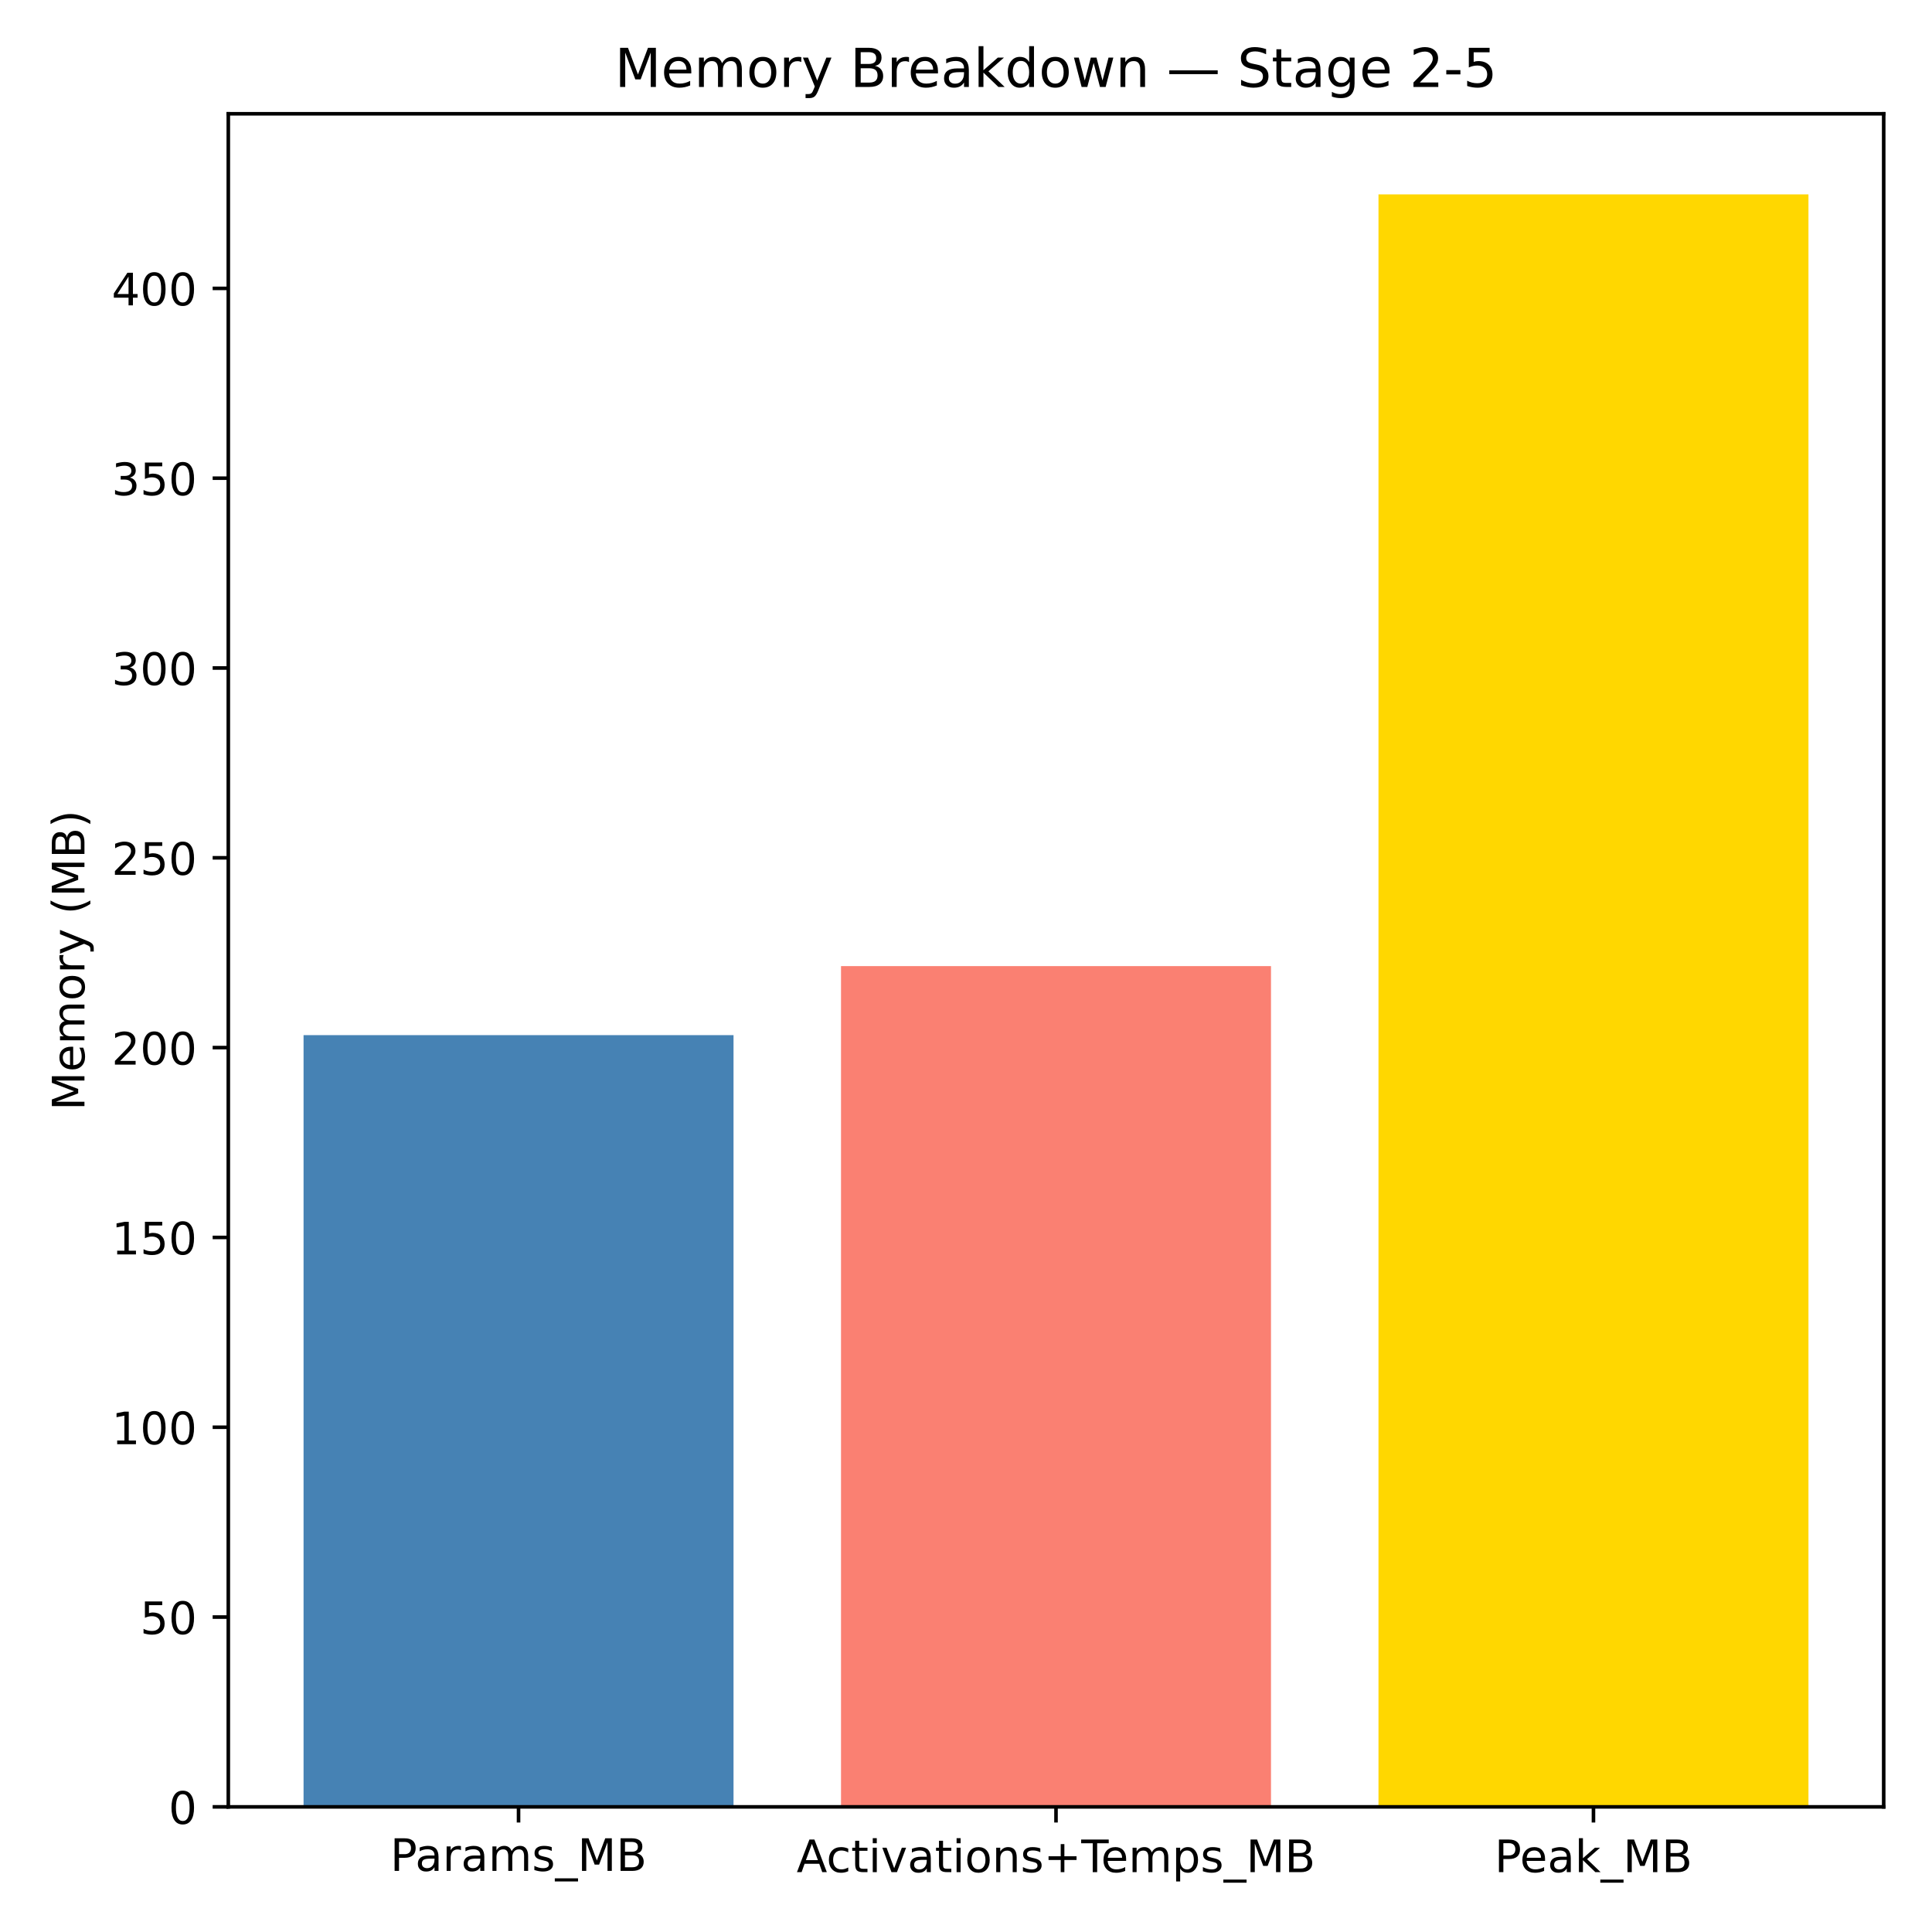
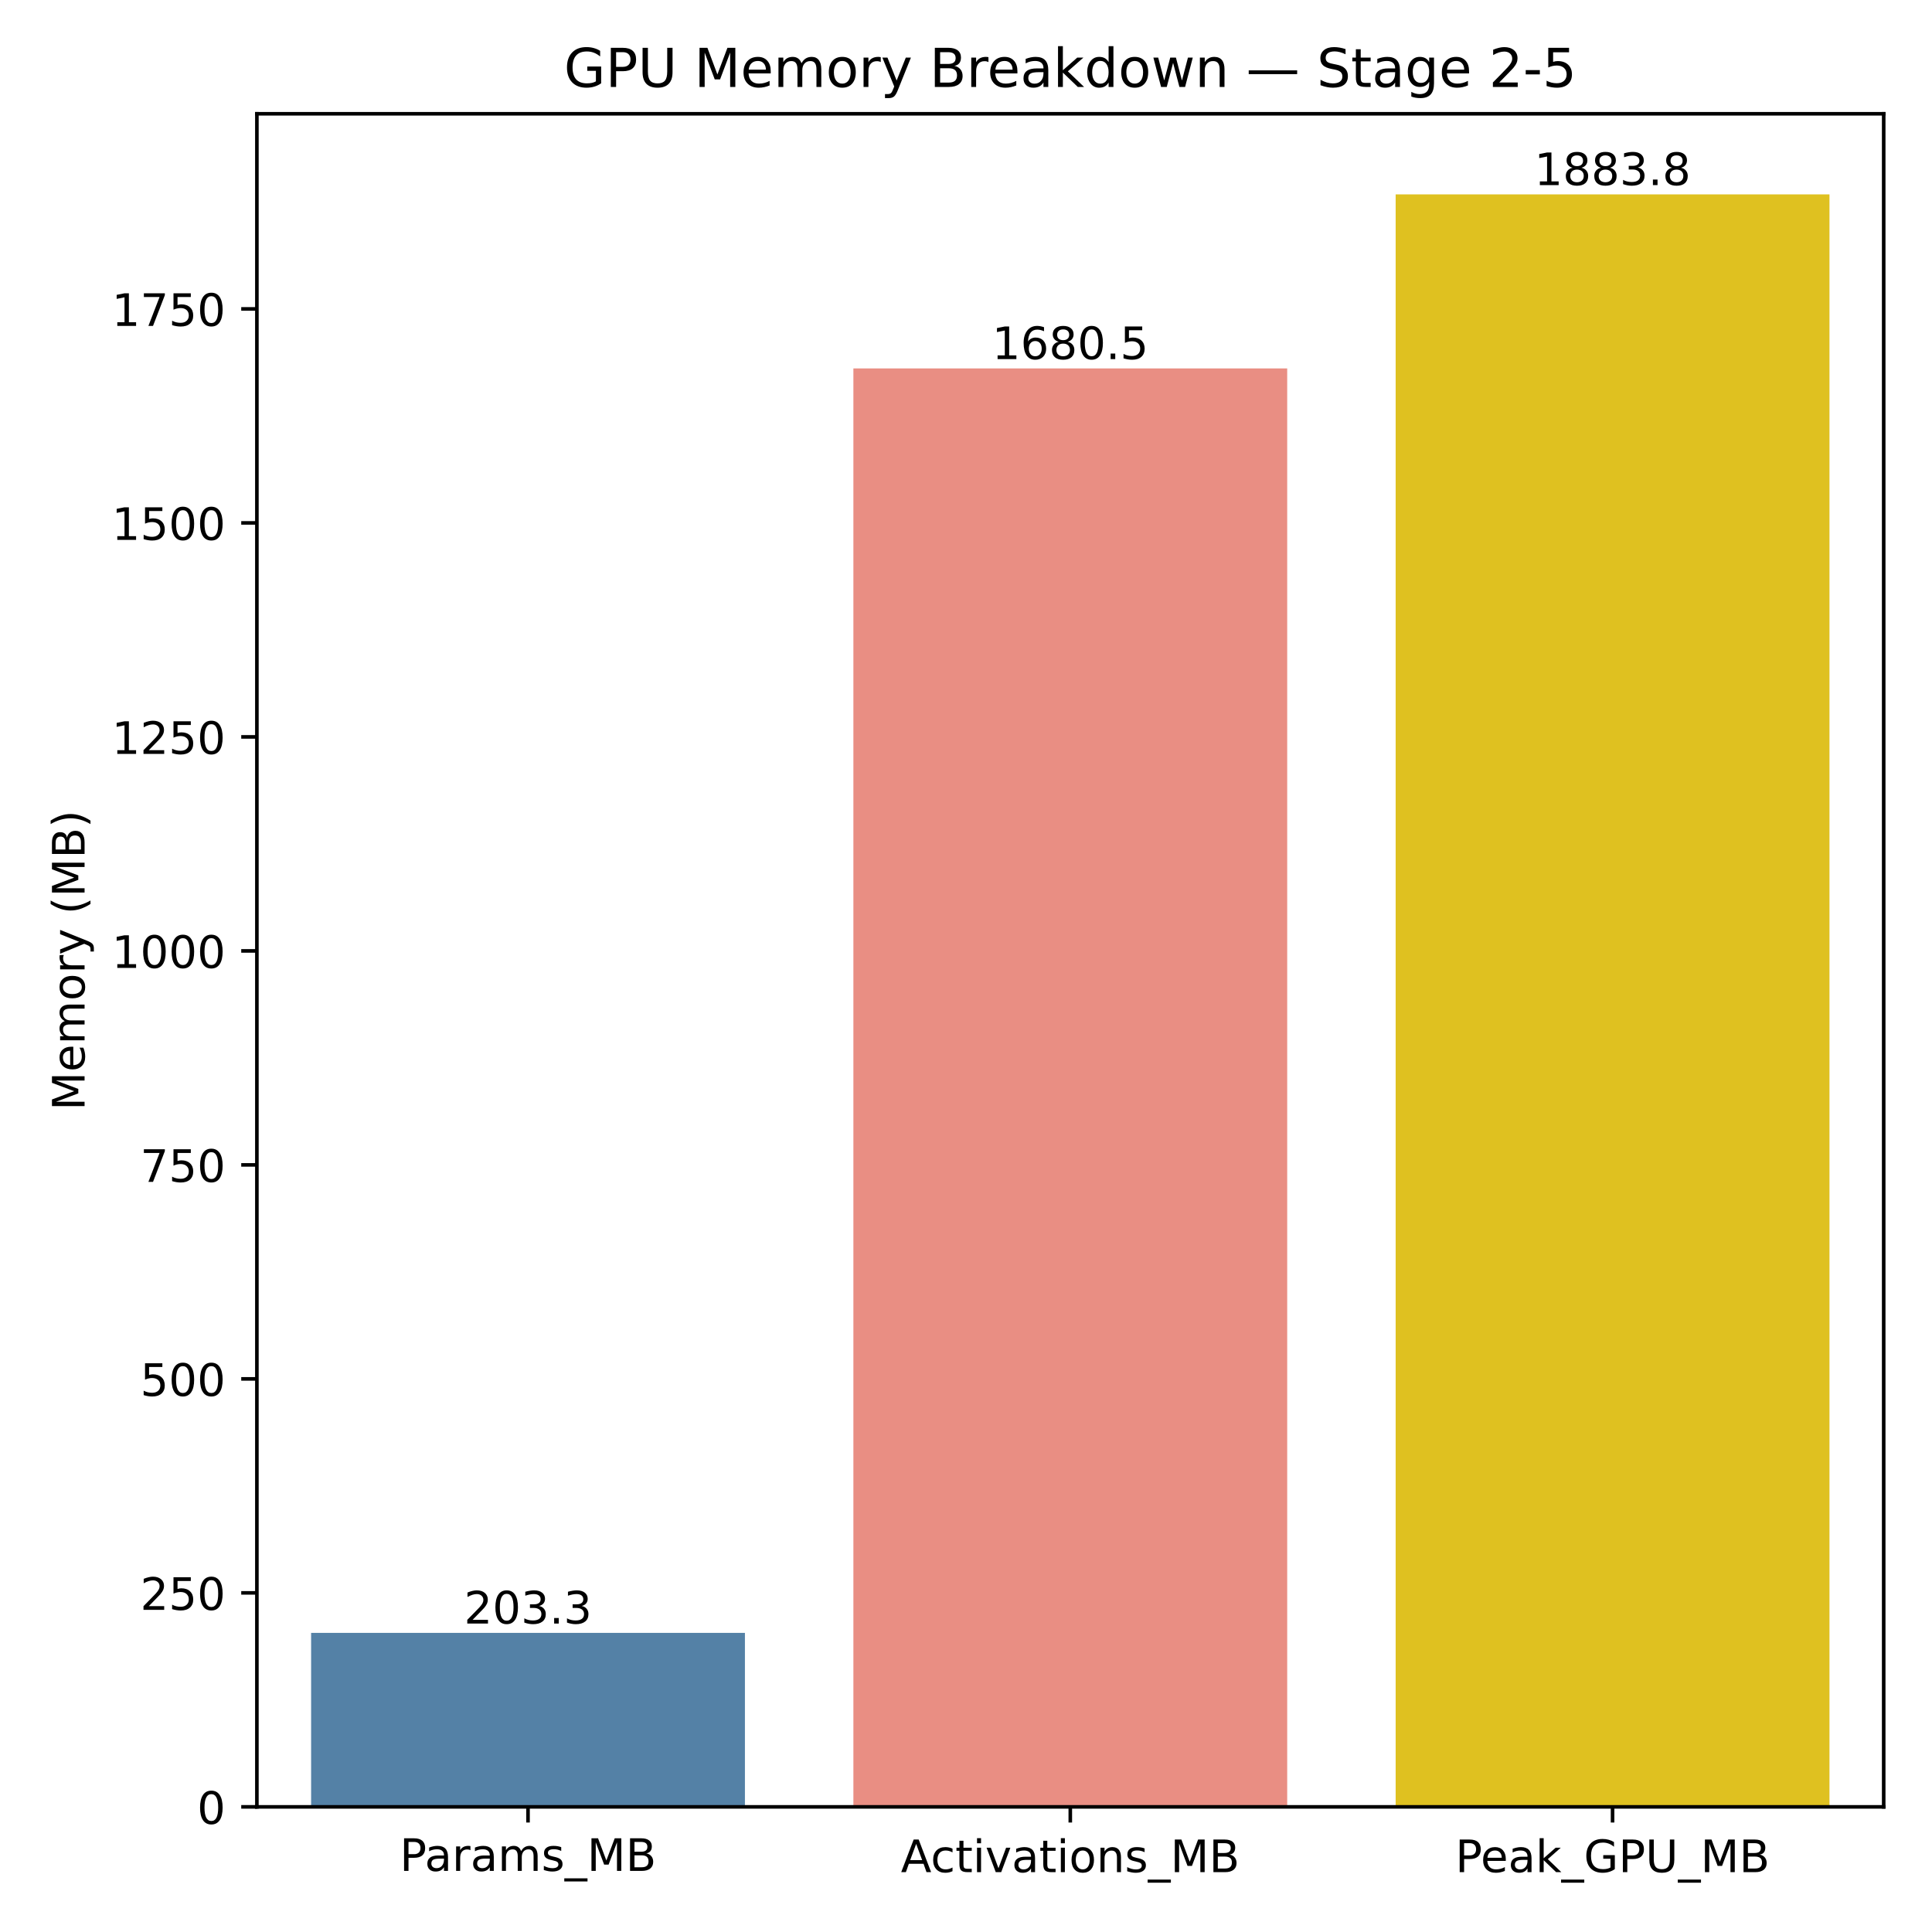
<svg xmlns="http://www.w3.org/2000/svg" xmlns:xlink="http://www.w3.org/1999/xlink" width="432pt" height="432pt" viewBox="0 0 432 432" version="1.1">
  <defs>
    <style type="text/css">*{stroke-linejoin: round; stroke-linecap: butt}</style>
  </defs>
  <g id="figure_1">
    <g id="patch_1">
      <path d="M 0 432  L 432 432  L 432 0  L 0 0  z " style="fill: #ffffff" />
    </g>
    <g id="axes_1">
      <g id="patch_2">
-         <path d="M 51.05 404.019  L 421.2 404.019  L 421.2 25.44  L 51.05 25.44  z " style="fill: #ffffff" />
+         <path d="M 57.44 404.019  L 421.2 404.019  L 421.2 25.44  L 57.44 25.44  z " style="fill: #ffffff" />
      </g>
      <g id="patch_3">
-         <path d="M 67.875 404.019  L 164.018 404.019  L 164.018 231.458  L 67.875 231.458  z " clip-path="url(#p2bbaa2b39c)" style="fill: #4682b4" />
+         <path d="M 69.565 404.019  L 166.568 404.019  L 166.568 365.11  L 69.565 365.11  z " clip-path="url(#pdee79b3575)" style="fill: #5481a6" />
      </g>
      <g id="patch_4">
-         <path d="M 188.054 404.019  L 284.196 404.019  L 284.196 216.028  L 188.054 216.028  z " clip-path="url(#p2bbaa2b39c)" style="fill: #fa8072" />
+         <path d="M 190.819 404.019  L 287.821 404.019  L 287.821 82.377  L 190.819 82.377  z " clip-path="url(#pdee79b3575)" style="fill: #e98e83" />
      </g>
      <g id="patch_5">
-         <path d="M 308.232 404.019  L 404.375 404.019  L 404.375 43.468  L 308.232 43.468  z " clip-path="url(#p2bbaa2b39c)" style="fill: #ffd700" />
+         <path d="M 312.072 404.019  L 409.075 404.019  L 409.075 43.468  L 312.072 43.468  z " clip-path="url(#pdee79b3575)" style="fill: #dfc120" />
      </g>
      <g id="matplotlib.axis_1">
        <g id="xtick_1">
          <g id="line2d_1">
            <defs>
-               <path id="mbc781a63c0" d="M 0 0  L 0 3.5  " style="stroke: #000000; stroke-width: 0.8" />
+               <path id="mac70868122" d="M 0 0  L 0 3.5  " style="stroke: #000000; stroke-width: 0.8" />
            </defs>
            <g>
-               <use xlink:href="#mbc781a63c0" x="115.946" y="404.019" style="stroke: #000000; stroke-width: 0.8" />
+               <use xlink:href="#mac70868122" x="118.067" y="404.019" style="stroke: #000000; stroke-width: 0.8" />
            </g>
          </g>
          <g id="text_1">
-             <g transform="translate(87.25346 418.3391) scale(0.1 -0.1)">
+             <g transform="translate(89.3737 418.3391) scale(0.1 -0.1)">
              <defs>
                <path id="DejaVuSans-50" d="M 1259 4147  L 1259 2394  L 2053 2394  Q 2494 2394 2734 2622  Q 2975 2850 2975 3272  Q 2975 3691 2734 3919  Q 2494 4147 2053 4147  L 1259 4147  z M 628 4666  L 2053 4666  Q 2838 4666 3239 4311  Q 3641 3956 3641 3272  Q 3641 2581 3239 2228  Q 2838 1875 2053 1875  L 1259 1875  L 1259 0  L 628 0  L 628 4666  z " transform="scale(0.015625)" />
                <path id="DejaVuSans-61" d="M 2194 1759  Q 1497 1759 1228 1600  Q 959 1441 959 1056  Q 959 750 1161 570  Q 1363 391 1709 391  Q 2188 391 2477 730  Q 2766 1069 2766 1631  L 2766 1759  L 2194 1759  z M 3341 1997  L 3341 0  L 2766 0  L 2766 531  Q 2569 213 2275 61  Q 1981 -91 1556 -91  Q 1019 -91 701 211  Q 384 513 384 1019  Q 384 1609 779 1909  Q 1175 2209 1959 2209  L 2766 2209  L 2766 2266  Q 2766 2663 2505 2880  Q 2244 3097 1772 3097  Q 1472 3097 1187 3025  Q 903 2953 641 2809  L 641 3341  Q 956 3463 1253 3523  Q 1550 3584 1831 3584  Q 2591 3584 2966 3190  Q 3341 2797 3341 1997  z " transform="scale(0.015625)" />
                <path id="DejaVuSans-72" d="M 2631 2963  Q 2534 3019 2420 3045  Q 2306 3072 2169 3072  Q 1681 3072 1420 2755  Q 1159 2438 1159 1844  L 1159 0  L 581 0  L 581 3500  L 1159 3500  L 1159 2956  Q 1341 3275 1631 3429  Q 1922 3584 2338 3584  Q 2397 3584 2469 3576  Q 2541 3569 2628 3553  L 2631 2963  z " transform="scale(0.015625)" />
                <path id="DejaVuSans-6d" d="M 3328 2828  Q 3544 3216 3844 3400  Q 4144 3584 4550 3584  Q 5097 3584 5394 3201  Q 5691 2819 5691 2113  L 5691 0  L 5113 0  L 5113 2094  Q 5113 2597 4934 2840  Q 4756 3084 4391 3084  Q 3944 3084 3684 2787  Q 3425 2491 3425 1978  L 3425 0  L 2847 0  L 2847 2094  Q 2847 2600 2669 2842  Q 2491 3084 2119 3084  Q 1678 3084 1418 2786  Q 1159 2488 1159 1978  L 1159 0  L 581 0  L 581 3500  L 1159 3500  L 1159 2956  Q 1356 3278 1631 3431  Q 1906 3584 2284 3584  Q 2666 3584 2933 3390  Q 3200 3197 3328 2828  z " transform="scale(0.015625)" />
                <path id="DejaVuSans-73" d="M 2834 3397  L 2834 2853  Q 2591 2978 2328 3040  Q 2066 3103 1784 3103  Q 1356 3103 1142 2972  Q 928 2841 928 2578  Q 928 2378 1081 2264  Q 1234 2150 1697 2047  L 1894 2003  Q 2506 1872 2764 1633  Q 3022 1394 3022 966  Q 3022 478 2636 193  Q 2250 -91 1575 -91  Q 1294 -91 989 -36  Q 684 19 347 128  L 347 722  Q 666 556 975 473  Q 1284 391 1588 391  Q 1994 391 2212 530  Q 2431 669 2431 922  Q 2431 1156 2273 1281  Q 2116 1406 1581 1522  L 1381 1569  Q 847 1681 609 1914  Q 372 2147 372 2553  Q 372 3047 722 3315  Q 1072 3584 1716 3584  Q 2034 3584 2315 3537  Q 2597 3491 2834 3397  z " transform="scale(0.015625)" />
                <path id="DejaVuSans-5f" d="M 3263 -1063  L 3263 -1509  L -63 -1509  L -63 -1063  L 3263 -1063  z " transform="scale(0.015625)" />
                <path id="DejaVuSans-4d" d="M 628 4666  L 1569 4666  L 2759 1491  L 3956 4666  L 4897 4666  L 4897 0  L 4281 0  L 4281 4097  L 3078 897  L 2444 897  L 1241 4097  L 1241 0  L 628 0  L 628 4666  z " transform="scale(0.015625)" />
                <path id="DejaVuSans-42" d="M 1259 2228  L 1259 519  L 2272 519  Q 2781 519 3026 730  Q 3272 941 3272 1375  Q 3272 1813 3026 2020  Q 2781 2228 2272 2228  L 1259 2228  z M 1259 4147  L 1259 2741  L 2194 2741  Q 2656 2741 2882 2914  Q 3109 3088 3109 3444  Q 3109 3797 2882 3972  Q 2656 4147 2194 4147  L 1259 4147  z M 628 4666  L 2241 4666  Q 2963 4666 3353 4366  Q 3744 4066 3744 3513  Q 3744 3084 3544 2831  Q 3344 2578 2956 2516  Q 3422 2416 3680 2098  Q 3938 1781 3938 1306  Q 3938 681 3513 340  Q 3088 0 2303 0  L 628 0  L 628 4666  z " transform="scale(0.015625)" />
              </defs>
              <use xlink:href="#DejaVuSans-50" />
              <use xlink:href="#DejaVuSans-61" transform="translate(55.80273 0)" />
              <use xlink:href="#DejaVuSans-72" transform="translate(117.082 0)" />
              <use xlink:href="#DejaVuSans-61" transform="translate(158.1953 0)" />
              <use xlink:href="#DejaVuSans-6d" transform="translate(219.4746 0)" />
              <use xlink:href="#DejaVuSans-73" transform="translate(316.8867 0)" />
              <use xlink:href="#DejaVuSans-5f" transform="translate(368.9863 0)" />
              <use xlink:href="#DejaVuSans-4d" transform="translate(418.9863 0)" />
              <use xlink:href="#DejaVuSans-42" transform="translate(505.2656 0)" />
            </g>
          </g>
        </g>
        <g id="xtick_2">
          <g id="line2d_2">
            <g>
-               <use xlink:href="#mbc781a63c0" x="236.125" y="404.019" style="stroke: #000000; stroke-width: 0.8" />
+               <use xlink:href="#mac70868122" x="239.32" y="404.019" style="stroke: #000000; stroke-width: 0.8" />
            </g>
          </g>
          <g id="text_2">
-             <g transform="translate(178.1242 418.6172) scale(0.1 -0.1)">
+             <g transform="translate(201.4387 418.6172) scale(0.1 -0.1)">
              <defs>
                <path id="DejaVuSans-41" d="M 2188 4044  L 1331 1722  L 3047 1722  L 2188 4044  z M 1831 4666  L 2547 4666  L 4325 0  L 3669 0  L 3244 1197  L 1141 1197  L 716 0  L 50 0  L 1831 4666  z " transform="scale(0.015625)" />
                <path id="DejaVuSans-63" d="M 3122 3366  L 3122 2828  Q 2878 2963 2633 3030  Q 2388 3097 2138 3097  Q 1578 3097 1268 2742  Q 959 2388 959 1747  Q 959 1106 1268 751  Q 1578 397 2138 397  Q 2388 397 2633 464  Q 2878 531 3122 666  L 3122 134  Q 2881 22 2623 -34  Q 2366 -91 2075 -91  Q 1284 -91 818 406  Q 353 903 353 1747  Q 353 2603 823 3093  Q 1294 3584 2113 3584  Q 2378 3584 2631 3529  Q 2884 3475 3122 3366  z " transform="scale(0.015625)" />
                <path id="DejaVuSans-74" d="M 1172 4494  L 1172 3500  L 2356 3500  L 2356 3053  L 1172 3053  L 1172 1153  Q 1172 725 1289 603  Q 1406 481 1766 481  L 2356 481  L 2356 0  L 1766 0  Q 1100 0 847 248  Q 594 497 594 1153  L 594 3053  L 172 3053  L 172 3500  L 594 3500  L 594 4494  L 1172 4494  z " transform="scale(0.015625)" />
                <path id="DejaVuSans-69" d="M 603 3500  L 1178 3500  L 1178 0  L 603 0  L 603 3500  z M 603 4863  L 1178 4863  L 1178 4134  L 603 4134  L 603 4863  z " transform="scale(0.015625)" />
                <path id="DejaVuSans-76" d="M 191 3500  L 800 3500  L 1894 563  L 2988 3500  L 3597 3500  L 2284 0  L 1503 0  L 191 3500  z " transform="scale(0.015625)" />
                <path id="DejaVuSans-6f" d="M 1959 3097  Q 1497 3097 1228 2736  Q 959 2375 959 1747  Q 959 1119 1226 758  Q 1494 397 1959 397  Q 2419 397 2687 759  Q 2956 1122 2956 1747  Q 2956 2369 2687 2733  Q 2419 3097 1959 3097  z M 1959 3584  Q 2709 3584 3137 3096  Q 3566 2609 3566 1747  Q 3566 888 3137 398  Q 2709 -91 1959 -91  Q 1206 -91 779 398  Q 353 888 353 1747  Q 353 2609 779 3096  Q 1206 3584 1959 3584  z " transform="scale(0.015625)" />
                <path id="DejaVuSans-6e" d="M 3513 2113  L 3513 0  L 2938 0  L 2938 2094  Q 2938 2591 2744 2837  Q 2550 3084 2163 3084  Q 1697 3084 1428 2787  Q 1159 2491 1159 1978  L 1159 0  L 581 0  L 581 3500  L 1159 3500  L 1159 2956  Q 1366 3272 1645 3428  Q 1925 3584 2291 3584  Q 2894 3584 3203 3211  Q 3513 2838 3513 2113  z " transform="scale(0.015625)" />
-                 <path id="DejaVuSans-2b" d="M 2944 4013  L 2944 2272  L 4684 2272  L 4684 1741  L 2944 1741  L 2944 0  L 2419 0  L 2419 1741  L 678 1741  L 678 2272  L 2419 2272  L 2419 4013  L 2944 4013  z " transform="scale(0.015625)" />
-                 <path id="DejaVuSans-54" d="M -19 4666  L 3928 4666  L 3928 4134  L 2272 4134  L 2272 0  L 1638 0  L 1638 4134  L -19 4134  L -19 4666  z " transform="scale(0.015625)" />
-                 <path id="DejaVuSans-65" d="M 3597 1894  L 3597 1613  L 953 1613  Q 991 1019 1311 708  Q 1631 397 2203 397  Q 2534 397 2845 478  Q 3156 559 3463 722  L 3463 178  Q 3153 47 2828 -22  Q 2503 -91 2169 -91  Q 1331 -91 842 396  Q 353 884 353 1716  Q 353 2575 817 3079  Q 1281 3584 2069 3584  Q 2775 3584 3186 3129  Q 3597 2675 3597 1894  z M 3022 2063  Q 3016 2534 2758 2815  Q 2500 3097 2075 3097  Q 1594 3097 1305 2825  Q 1016 2553 972 2059  L 3022 2063  z " transform="scale(0.015625)" />
-                 <path id="DejaVuSans-70" d="M 1159 525  L 1159 -1331  L 581 -1331  L 581 3500  L 1159 3500  L 1159 2969  Q 1341 3281 1617 3432  Q 1894 3584 2278 3584  Q 2916 3584 3314 3078  Q 3713 2572 3713 1747  Q 3713 922 3314 415  Q 2916 -91 2278 -91  Q 1894 -91 1617 61  Q 1341 213 1159 525  z M 3116 1747  Q 3116 2381 2855 2742  Q 2594 3103 2138 3103  Q 1681 3103 1420 2742  Q 1159 2381 1159 1747  Q 1159 1113 1420 752  Q 1681 391 2138 391  Q 2594 391 2855 752  Q 3116 1113 3116 1747  z " transform="scale(0.015625)" />
              </defs>
              <use xlink:href="#DejaVuSans-41" />
              <use xlink:href="#DejaVuSans-63" transform="translate(66.6582 0)" />
              <use xlink:href="#DejaVuSans-74" transform="translate(121.6387 0)" />
              <use xlink:href="#DejaVuSans-69" transform="translate(160.8477 0)" />
              <use xlink:href="#DejaVuSans-76" transform="translate(188.6309 0)" />
              <use xlink:href="#DejaVuSans-61" transform="translate(247.8105 0)" />
              <use xlink:href="#DejaVuSans-74" transform="translate(309.0898 0)" />
              <use xlink:href="#DejaVuSans-69" transform="translate(348.2988 0)" />
              <use xlink:href="#DejaVuSans-6f" transform="translate(376.082 0)" />
              <use xlink:href="#DejaVuSans-6e" transform="translate(437.2637 0)" />
              <use xlink:href="#DejaVuSans-73" transform="translate(500.6426 0)" />
-               <use xlink:href="#DejaVuSans-2b" transform="translate(552.7422 0)" />
-               <use xlink:href="#DejaVuSans-54" transform="translate(636.5312 0)" />
-               <use xlink:href="#DejaVuSans-65" transform="translate(680.6152 0)" />
-               <use xlink:href="#DejaVuSans-6d" transform="translate(742.1387 0)" />
-               <use xlink:href="#DejaVuSans-70" transform="translate(839.5508 0)" />
-               <use xlink:href="#DejaVuSans-73" transform="translate(903.0273 0)" />
-               <use xlink:href="#DejaVuSans-5f" transform="translate(955.127 0)" />
-               <use xlink:href="#DejaVuSans-4d" transform="translate(1005.127 0)" />
-               <use xlink:href="#DejaVuSans-42" transform="translate(1091.406 0)" />
+               <use xlink:href="#DejaVuSans-5f" transform="translate(552.7422 0)" />
+               <use xlink:href="#DejaVuSans-4d" transform="translate(602.7422 0)" />
+               <use xlink:href="#DejaVuSans-42" transform="translate(689.0215 0)" />
            </g>
          </g>
        </g>
        <g id="xtick_3">
          <g id="line2d_3">
            <g>
-               <use xlink:href="#mbc781a63c0" x="356.304" y="404.019" style="stroke: #000000; stroke-width: 0.8" />
+               <use xlink:href="#mac70868122" x="360.573" y="404.019" style="stroke: #000000; stroke-width: 0.8" />
            </g>
          </g>
          <g id="text_3">
-             <g transform="translate(334.1895 418.6172) scale(0.1 -0.1)">
-               <defs>
+             <g transform="translate(325.4108 418.6172) scale(0.1 -0.1)">
+               <defs>
+                 <path id="DejaVuSans-65" d="M 3597 1894  L 3597 1613  L 953 1613  Q 991 1019 1311 708  Q 1631 397 2203 397  Q 2534 397 2845 478  Q 3156 559 3463 722  L 3463 178  Q 3153 47 2828 -22  Q 2503 -91 2169 -91  Q 1331 -91 842 396  Q 353 884 353 1716  Q 353 2575 817 3079  Q 1281 3584 2069 3584  Q 2775 3584 3186 3129  Q 3597 2675 3597 1894  z M 3022 2063  Q 3016 2534 2758 2815  Q 2500 3097 2075 3097  Q 1594 3097 1305 2825  Q 1016 2553 972 2059  L 3022 2063  z " transform="scale(0.015625)" />
                <path id="DejaVuSans-6b" d="M 581 4863  L 1159 4863  L 1159 1991  L 2875 3500  L 3609 3500  L 1753 1863  L 3688 0  L 2938 0  L 1159 1709  L 1159 0  L 581 0  L 581 4863  z " transform="scale(0.015625)" />
+                 <path id="DejaVuSans-47" d="M 3809 666  L 3809 1919  L 2778 1919  L 2778 2438  L 4434 2438  L 4434 434  Q 4069 175 3628 42  Q 3188 -91 2688 -91  Q 1594 -91 976 548  Q 359 1188 359 2328  Q 359 3472 976 4111  Q 1594 4750 2688 4750  Q 3144 4750 3555 4637  Q 3966 4525 4313 4306  L 4313 3634  Q 3963 3931 3569 4081  Q 3175 4231 2741 4231  Q 1884 4231 1454 3753  Q 1025 3275 1025 2328  Q 1025 1384 1454 906  Q 1884 428 2741 428  Q 3075 428 3337 486  Q 3600 544 3809 666  z " transform="scale(0.015625)" />
+                 <path id="DejaVuSans-55" d="M 556 4666  L 1191 4666  L 1191 1831  Q 1191 1081 1462 751  Q 1734 422 2344 422  Q 2950 422 3222 751  Q 3494 1081 3494 1831  L 3494 4666  L 4128 4666  L 4128 1753  Q 4128 841 3676 375  Q 3225 -91 2344 -91  Q 1459 -91 1007 375  Q 556 841 556 1753  L 556 4666  z " transform="scale(0.015625)" />
              </defs>
              <use xlink:href="#DejaVuSans-50" />
              <use xlink:href="#DejaVuSans-65" transform="translate(56.67773 0)" />
              <use xlink:href="#DejaVuSans-61" transform="translate(118.2012 0)" />
              <use xlink:href="#DejaVuSans-6b" transform="translate(179.4805 0)" />
              <use xlink:href="#DejaVuSans-5f" transform="translate(237.3906 0)" />
-               <use xlink:href="#DejaVuSans-4d" transform="translate(287.3906 0)" />
-               <use xlink:href="#DejaVuSans-42" transform="translate(373.6699 0)" />
+               <use xlink:href="#DejaVuSans-47" transform="translate(287.3906 0)" />
+               <use xlink:href="#DejaVuSans-50" transform="translate(364.8809 0)" />
+               <use xlink:href="#DejaVuSans-55" transform="translate(425.1836 0)" />
+               <use xlink:href="#DejaVuSans-5f" transform="translate(498.377 0)" />
+               <use xlink:href="#DejaVuSans-4d" transform="translate(548.377 0)" />
+               <use xlink:href="#DejaVuSans-42" transform="translate(634.6562 0)" />
            </g>
          </g>
        </g>
      </g>
      <g id="matplotlib.axis_2">
        <g id="ytick_1">
          <g id="line2d_4">
            <defs>
-               <path id="m77c2229515" d="M 0 0  L -3.5 0  " style="stroke: #000000; stroke-width: 0.8" />
+               <path id="mbf7762cb8d" d="M 0 0  L -3.5 0  " style="stroke: #000000; stroke-width: 0.8" />
            </defs>
            <g>
-               <use xlink:href="#m77c2229515" x="51.05" y="404.019" style="stroke: #000000; stroke-width: 0.8" />
+               <use xlink:href="#mbf7762cb8d" x="57.44" y="404.019" style="stroke: #000000; stroke-width: 0.8" />
            </g>
          </g>
          <g id="text_4">
-             <g transform="translate(37.6875 407.818) scale(0.1 -0.1)">
+             <g transform="translate(44.0775 407.818) scale(0.1 -0.1)">
              <defs>
                <path id="DejaVuSans-30" d="M 2034 4250  Q 1547 4250 1301 3770  Q 1056 3291 1056 2328  Q 1056 1369 1301 889  Q 1547 409 2034 409  Q 2525 409 2770 889  Q 3016 1369 3016 2328  Q 3016 3291 2770 3770  Q 2525 4250 2034 4250  z M 2034 4750  Q 2819 4750 3233 4129  Q 3647 3509 3647 2328  Q 3647 1150 3233 529  Q 2819 -91 2034 -91  Q 1250 -91 836 529  Q 422 1150 422 2328  Q 422 3509 836 4129  Q 1250 4750 2034 4750  z " transform="scale(0.015625)" />
              </defs>
              <use xlink:href="#DejaVuSans-30" />
            </g>
          </g>
        </g>
        <g id="ytick_2">
          <g id="line2d_5">
            <g>
-               <use xlink:href="#m77c2229515" x="51.05" y="361.577" style="stroke: #000000; stroke-width: 0.8" />
+               <use xlink:href="#mbf7762cb8d" x="57.44" y="356.169" style="stroke: #000000; stroke-width: 0.8" />
            </g>
          </g>
          <g id="text_5">
-             <g transform="translate(31.325 365.3758) scale(0.1 -0.1)">
-               <defs>
+             <g transform="translate(31.3525 359.9687) scale(0.1 -0.1)">
+               <defs>
+                 <path id="DejaVuSans-32" d="M 1228 531  L 3431 531  L 3431 0  L 469 0  L 469 531  Q 828 903 1448 1529  Q 2069 2156 2228 2338  Q 2531 2678 2651 2914  Q 2772 3150 2772 3378  Q 2772 3750 2511 3984  Q 2250 4219 1831 4219  Q 1534 4219 1204 4116  Q 875 4013 500 3803  L 500 4441  Q 881 4594 1212 4672  Q 1544 4750 1819 4750  Q 2544 4750 2975 4387  Q 3406 4025 3406 3419  Q 3406 3131 3298 2873  Q 3191 2616 2906 2266  Q 2828 2175 2409 1742  Q 1991 1309 1228 531  z " transform="scale(0.015625)" />
                <path id="DejaVuSans-35" d="M 691 4666  L 3169 4666  L 3169 4134  L 1269 4134  L 1269 2991  Q 1406 3038 1543 3061  Q 1681 3084 1819 3084  Q 2600 3084 3056 2656  Q 3513 2228 3513 1497  Q 3513 744 3044 326  Q 2575 -91 1722 -91  Q 1428 -91 1123 -41  Q 819 9 494 109  L 494 744  Q 775 591 1075 516  Q 1375 441 1709 441  Q 2250 441 2565 725  Q 2881 1009 2881 1497  Q 2881 1984 2565 2268  Q 2250 2553 1709 2553  Q 1456 2553 1204 2497  Q 953 2441 691 2322  L 691 4666  z " transform="scale(0.015625)" />
              </defs>
+               <use xlink:href="#DejaVuSans-32" />
+               <use xlink:href="#DejaVuSans-35" transform="translate(63.62305 0)" />
+               <use xlink:href="#DejaVuSans-30" transform="translate(127.2461 0)" />
+             </g>
+           </g>
+         </g>
+         <g id="ytick_3">
+           <g id="line2d_6">
+             <g>
+               <use xlink:href="#mbf7762cb8d" x="57.44" y="308.32" style="stroke: #000000; stroke-width: 0.8" />
+             </g>
+           </g>
+           <g id="text_6">
+             <g transform="translate(31.3525 312.1194) scale(0.1 -0.1)">
              <use xlink:href="#DejaVuSans-35" />
              <use xlink:href="#DejaVuSans-30" transform="translate(63.62305 0)" />
-             </g>
-           </g>
-         </g>
-         <g id="ytick_3">
-           <g id="line2d_6">
-             <g>
-               <use xlink:href="#m77c2229515" x="51.05" y="319.134" style="stroke: #000000; stroke-width: 0.8" />
-             </g>
-           </g>
-           <g id="text_6">
-             <g transform="translate(24.9625 322.9336) scale(0.1 -0.1)">
+               <use xlink:href="#DejaVuSans-30" transform="translate(127.2461 0)" />
+             </g>
+           </g>
+         </g>
+         <g id="ytick_4">
+           <g id="line2d_7">
+             <g>
+               <use xlink:href="#mbf7762cb8d" x="57.44" y="260.471" style="stroke: #000000; stroke-width: 0.8" />
+             </g>
+           </g>
+           <g id="text_7">
+             <g transform="translate(31.3525 264.2701) scale(0.1 -0.1)">
+               <defs>
+                 <path id="DejaVuSans-37" d="M 525 4666  L 3525 4666  L 3525 4397  L 1831 0  L 1172 0  L 2766 4134  L 525 4134  L 525 4666  z " transform="scale(0.015625)" />
+               </defs>
+               <use xlink:href="#DejaVuSans-37" />
+               <use xlink:href="#DejaVuSans-35" transform="translate(63.62305 0)" />
+               <use xlink:href="#DejaVuSans-30" transform="translate(127.2461 0)" />
+             </g>
+           </g>
+         </g>
+         <g id="ytick_5">
+           <g id="line2d_8">
+             <g>
+               <use xlink:href="#mbf7762cb8d" x="57.44" y="212.622" style="stroke: #000000; stroke-width: 0.8" />
+             </g>
+           </g>
+           <g id="text_8">
+             <g transform="translate(24.99 216.4208) scale(0.1 -0.1)">
              <defs>
                <path id="DejaVuSans-31" d="M 794 531  L 1825 531  L 1825 4091  L 703 3866  L 703 4441  L 1819 4666  L 2450 4666  L 2450 531  L 3481 531  L 3481 0  L 794 0  L 794 531  z " transform="scale(0.015625)" />
              </defs>
              <use xlink:href="#DejaVuSans-31" />
              <use xlink:href="#DejaVuSans-30" transform="translate(63.62305 0)" />
              <use xlink:href="#DejaVuSans-30" transform="translate(127.2461 0)" />
-             </g>
-           </g>
-         </g>
-         <g id="ytick_4">
-           <g id="line2d_7">
-             <g>
-               <use xlink:href="#m77c2229515" x="51.05" y="276.692" style="stroke: #000000; stroke-width: 0.8" />
-             </g>
-           </g>
-           <g id="text_7">
-             <g transform="translate(24.9625 280.4914) scale(0.1 -0.1)">
+               <use xlink:href="#DejaVuSans-30" transform="translate(190.8691 0)" />
+             </g>
+           </g>
+         </g>
+         <g id="ytick_6">
+           <g id="line2d_9">
+             <g>
+               <use xlink:href="#mbf7762cb8d" x="57.44" y="164.772" style="stroke: #000000; stroke-width: 0.8" />
+             </g>
+           </g>
+           <g id="text_9">
+             <g transform="translate(24.99 168.5716) scale(0.1 -0.1)">
+               <use xlink:href="#DejaVuSans-31" />
+               <use xlink:href="#DejaVuSans-32" transform="translate(63.62305 0)" />
+               <use xlink:href="#DejaVuSans-35" transform="translate(127.2461 0)" />
+               <use xlink:href="#DejaVuSans-30" transform="translate(190.8691 0)" />
+             </g>
+           </g>
+         </g>
+         <g id="ytick_7">
+           <g id="line2d_10">
+             <g>
+               <use xlink:href="#mbf7762cb8d" x="57.44" y="116.923" style="stroke: #000000; stroke-width: 0.8" />
+             </g>
+           </g>
+           <g id="text_10">
+             <g transform="translate(24.99 120.7223) scale(0.1 -0.1)">
              <use xlink:href="#DejaVuSans-31" />
              <use xlink:href="#DejaVuSans-35" transform="translate(63.62305 0)" />
              <use xlink:href="#DejaVuSans-30" transform="translate(127.2461 0)" />
-             </g>
-           </g>
-         </g>
-         <g id="ytick_5">
-           <g id="line2d_8">
-             <g>
-               <use xlink:href="#m77c2229515" x="51.05" y="234.25" style="stroke: #000000; stroke-width: 0.8" />
-             </g>
-           </g>
-           <g id="text_8">
-             <g transform="translate(24.9625 238.0492) scale(0.1 -0.1)">
-               <defs>
-                 <path id="DejaVuSans-32" d="M 1228 531  L 3431 531  L 3431 0  L 469 0  L 469 531  Q 828 903 1448 1529  Q 2069 2156 2228 2338  Q 2531 2678 2651 2914  Q 2772 3150 2772 3378  Q 2772 3750 2511 3984  Q 2250 4219 1831 4219  Q 1534 4219 1204 4116  Q 875 4013 500 3803  L 500 4441  Q 881 4594 1212 4672  Q 1544 4750 1819 4750  Q 2544 4750 2975 4387  Q 3406 4025 3406 3419  Q 3406 3131 3298 2873  Q 3191 2616 2906 2266  Q 2828 2175 2409 1742  Q 1991 1309 1228 531  z " transform="scale(0.015625)" />
-               </defs>
-               <use xlink:href="#DejaVuSans-32" />
-               <use xlink:href="#DejaVuSans-30" transform="translate(63.62305 0)" />
-               <use xlink:href="#DejaVuSans-30" transform="translate(127.2461 0)" />
-             </g>
-           </g>
-         </g>
-         <g id="ytick_6">
-           <g id="line2d_9">
-             <g>
-               <use xlink:href="#m77c2229515" x="51.05" y="191.808" style="stroke: #000000; stroke-width: 0.8" />
-             </g>
-           </g>
-           <g id="text_9">
-             <g transform="translate(24.9625 195.6071) scale(0.1 -0.1)">
-               <use xlink:href="#DejaVuSans-32" />
-               <use xlink:href="#DejaVuSans-35" transform="translate(63.62305 0)" />
-               <use xlink:href="#DejaVuSans-30" transform="translate(127.2461 0)" />
-             </g>
-           </g>
-         </g>
-         <g id="ytick_7">
-           <g id="line2d_10">
-             <g>
-               <use xlink:href="#m77c2229515" x="51.05" y="149.366" style="stroke: #000000; stroke-width: 0.8" />
-             </g>
-           </g>
-           <g id="text_10">
-             <g transform="translate(24.9625 153.1649) scale(0.1 -0.1)">
-               <defs>
-                 <path id="DejaVuSans-33" d="M 2597 2516  Q 3050 2419 3304 2112  Q 3559 1806 3559 1356  Q 3559 666 3084 287  Q 2609 -91 1734 -91  Q 1441 -91 1130 -33  Q 819 25 488 141  L 488 750  Q 750 597 1062 519  Q 1375 441 1716 441  Q 2309 441 2620 675  Q 2931 909 2931 1356  Q 2931 1769 2642 2001  Q 2353 2234 1838 2234  L 1294 2234  L 1294 2753  L 1863 2753  Q 2328 2753 2575 2939  Q 2822 3125 2822 3475  Q 2822 3834 2567 4026  Q 2313 4219 1838 4219  Q 1578 4219 1281 4162  Q 984 4106 628 3988  L 628 4550  Q 988 4650 1302 4700  Q 1616 4750 1894 4750  Q 2613 4750 3031 4423  Q 3450 4097 3450 3541  Q 3450 3153 3228 2886  Q 3006 2619 2597 2516  z " transform="scale(0.015625)" />
-               </defs>
-               <use xlink:href="#DejaVuSans-33" />
-               <use xlink:href="#DejaVuSans-30" transform="translate(63.62305 0)" />
-               <use xlink:href="#DejaVuSans-30" transform="translate(127.2461 0)" />
+               <use xlink:href="#DejaVuSans-30" transform="translate(190.8691 0)" />
            </g>
          </g>
        </g>
        <g id="ytick_8">
          <g id="line2d_11">
            <g>
-               <use xlink:href="#m77c2229515" x="51.05" y="106.923" style="stroke: #000000; stroke-width: 0.8" />
+               <use xlink:href="#mbf7762cb8d" x="57.44" y="69.074" style="stroke: #000000; stroke-width: 0.8" />
            </g>
          </g>
          <g id="text_11">
-             <g transform="translate(24.9625 110.7227) scale(0.1 -0.1)">
-               <use xlink:href="#DejaVuSans-33" />
-               <use xlink:href="#DejaVuSans-35" transform="translate(63.62305 0)" />
-               <use xlink:href="#DejaVuSans-30" transform="translate(127.2461 0)" />
-             </g>
-           </g>
-         </g>
-         <g id="ytick_9">
-           <g id="line2d_12">
-             <g>
-               <use xlink:href="#m77c2229515" x="51.05" y="64.481" style="stroke: #000000; stroke-width: 0.8" />
-             </g>
-           </g>
-           <g id="text_12">
-             <g transform="translate(24.9625 68.28051) scale(0.1 -0.1)">
-               <defs>
-                 <path id="DejaVuSans-34" d="M 2419 4116  L 825 1625  L 2419 1625  L 2419 4116  z M 2253 4666  L 3047 4666  L 3047 1625  L 3713 1625  L 3713 1100  L 3047 1100  L 3047 0  L 2419 0  L 2419 1100  L 313 1100  L 313 1709  L 2253 4666  z " transform="scale(0.015625)" />
-               </defs>
-               <use xlink:href="#DejaVuSans-34" />
-               <use xlink:href="#DejaVuSans-30" transform="translate(63.62305 0)" />
-               <use xlink:href="#DejaVuSans-30" transform="translate(127.2461 0)" />
-             </g>
-           </g>
-         </g>
-         <g id="text_13">
-           <g transform="translate(18.88281 248.2997) rotate(-90) scale(0.1 -0.1)">
+             <g transform="translate(24.99 72.87298) scale(0.1 -0.1)">
+               <use xlink:href="#DejaVuSans-31" />
+               <use xlink:href="#DejaVuSans-37" transform="translate(63.62305 0)" />
+               <use xlink:href="#DejaVuSans-35" transform="translate(127.2461 0)" />
+               <use xlink:href="#DejaVuSans-30" transform="translate(190.8691 0)" />
+             </g>
+           </g>
+         </g>
+         <g id="text_12">
+           <g transform="translate(18.91031 248.2997) rotate(-90) scale(0.1 -0.1)">
            <defs>
              <path id="DejaVuSans-79" d="M 2059 -325  Q 1816 -950 1584 -1140  Q 1353 -1331 966 -1331  L 506 -1331  L 506 -850  L 844 -850  Q 1081 -850 1212 -737  Q 1344 -625 1503 -206  L 1606 56  L 191 3500  L 800 3500  L 1894 763  L 2988 3500  L 3597 3500  L 2059 -325  z " transform="scale(0.015625)" />
              <path id="DejaVuSans-20" transform="scale(0.015625)" />
              <path id="DejaVuSans-28" d="M 1984 4856  Q 1566 4138 1362 3434  Q 1159 2731 1159 2009  Q 1159 1288 1364 580  Q 1569 -128 1984 -844  L 1484 -844  Q 1016 -109 783 600  Q 550 1309 550 2009  Q 550 2706 781 3412  Q 1013 4119 1484 4856  L 1984 4856  z " transform="scale(0.015625)" />
              <path id="DejaVuSans-29" d="M 513 4856  L 1013 4856  Q 1481 4119 1714 3412  Q 1947 2706 1947 2009  Q 1947 1309 1714 600  Q 1481 -109 1013 -844  L 513 -844  Q 928 -128 1133 580  Q 1338 1288 1338 2009  Q 1338 2731 1133 3434  Q 928 4138 513 4856  z " transform="scale(0.015625)" />
            </defs>
            <use xlink:href="#DejaVuSans-4d" />
            <use xlink:href="#DejaVuSans-65" transform="translate(86.2793 0)" />
            <use xlink:href="#DejaVuSans-6d" transform="translate(147.8027 0)" />
            <use xlink:href="#DejaVuSans-6f" transform="translate(245.2148 0)" />
            <use xlink:href="#DejaVuSans-72" transform="translate(306.3965 0)" />
            <use xlink:href="#DejaVuSans-79" transform="translate(347.5098 0)" />
            <use xlink:href="#DejaVuSans-20" transform="translate(406.6895 0)" />
            <use xlink:href="#DejaVuSans-28" transform="translate(438.4766 0)" />
            <use xlink:href="#DejaVuSans-4d" transform="translate(477.4902 0)" />
            <use xlink:href="#DejaVuSans-42" transform="translate(563.7695 0)" />
            <use xlink:href="#DejaVuSans-29" transform="translate(632.373 0)" />
          </g>
        </g>
      </g>
+       <g id="line2d_12">
+         <path clip-path="url(#pdee79b3575)" style="fill: none; stroke: #424242; stroke-width: 2.25; stroke-linecap: square" />
+       </g>
+       <g id="line2d_13">
+         <path clip-path="url(#pdee79b3575)" style="fill: none; stroke: #424242; stroke-width: 2.25; stroke-linecap: square" />
+       </g>
+       <g id="line2d_14">
+         <path clip-path="url(#pdee79b3575)" style="fill: none; stroke: #424242; stroke-width: 2.25; stroke-linecap: square" />
+       </g>
      <g id="patch_6">
-         <path d="M 51.05 404.019  L 51.05 25.44  " style="fill: none; stroke: #000000; stroke-width: 0.8; stroke-linejoin: miter; stroke-linecap: square" />
+         <path d="M 57.44 404.019  L 57.44 25.44  " style="fill: none; stroke: #000000; stroke-width: 0.8; stroke-linejoin: miter; stroke-linecap: square" />
      </g>
      <g id="patch_7">
        <path d="M 421.2 404.019  L 421.2 25.44  " style="fill: none; stroke: #000000; stroke-width: 0.8; stroke-linejoin: miter; stroke-linecap: square" />
      </g>
      <g id="patch_8">
-         <path d="M 51.05 404.019  L 421.2 404.019  " style="fill: none; stroke: #000000; stroke-width: 0.8; stroke-linejoin: miter; stroke-linecap: square" />
+         <path d="M 57.44 404.019  L 421.2 404.019  " style="fill: none; stroke: #000000; stroke-width: 0.8; stroke-linejoin: miter; stroke-linecap: square" />
      </g>
      <g id="patch_9">
-         <path d="M 51.05 25.44  L 421.2 25.44  " style="fill: none; stroke: #000000; stroke-width: 0.8; stroke-linejoin: miter; stroke-linecap: square" />
+         <path d="M 57.44 25.44  L 421.2 25.44  " style="fill: none; stroke: #000000; stroke-width: 0.8; stroke-linejoin: miter; stroke-linecap: square" />
+       </g>
+       <g id="text_13">
+         <g transform="translate(103.7526 363.0301) scale(0.1 -0.1)">
+           <defs>
+             <path id="DejaVuSans-33" d="M 2597 2516  Q 3050 2419 3304 2112  Q 3559 1806 3559 1356  Q 3559 666 3084 287  Q 2609 -91 1734 -91  Q 1441 -91 1130 -33  Q 819 25 488 141  L 488 750  Q 750 597 1062 519  Q 1375 441 1716 441  Q 2309 441 2620 675  Q 2931 909 2931 1356  Q 2931 1769 2642 2001  Q 2353 2234 1838 2234  L 1294 2234  L 1294 2753  L 1863 2753  Q 2328 2753 2575 2939  Q 2822 3125 2822 3475  Q 2822 3834 2567 4026  Q 2313 4219 1838 4219  Q 1578 4219 1281 4162  Q 984 4106 628 3988  L 628 4550  Q 988 4650 1302 4700  Q 1616 4750 1894 4750  Q 2613 4750 3031 4423  Q 3450 4097 3450 3541  Q 3450 3153 3228 2886  Q 3006 2619 2597 2516  z " transform="scale(0.015625)" />
+             <path id="DejaVuSans-2e" d="M 684 794  L 1344 794  L 1344 0  L 684 0  L 684 794  z " transform="scale(0.015625)" />
+           </defs>
+           <use xlink:href="#DejaVuSans-32" />
+           <use xlink:href="#DejaVuSans-30" transform="translate(63.62305 0)" />
+           <use xlink:href="#DejaVuSans-33" transform="translate(127.2461 0)" />
+           <use xlink:href="#DejaVuSans-2e" transform="translate(190.8691 0)" />
+           <use xlink:href="#DejaVuSans-33" transform="translate(222.6562 0)" />
+         </g>
      </g>
      <g id="text_14">
-         <g transform="translate(137.4756 19.44) scale(0.12 -0.12)">
+         <g transform="translate(221.8247 80.29685) scale(0.1 -0.1)">
+           <defs>
+             <path id="DejaVuSans-36" d="M 2113 2584  Q 1688 2584 1439 2293  Q 1191 2003 1191 1497  Q 1191 994 1439 701  Q 1688 409 2113 409  Q 2538 409 2786 701  Q 3034 994 3034 1497  Q 3034 2003 2786 2293  Q 2538 2584 2113 2584  z M 3366 4563  L 3366 3988  Q 3128 4100 2886 4159  Q 2644 4219 2406 4219  Q 1781 4219 1451 3797  Q 1122 3375 1075 2522  Q 1259 2794 1537 2939  Q 1816 3084 2150 3084  Q 2853 3084 3261 2657  Q 3669 2231 3669 1497  Q 3669 778 3244 343  Q 2819 -91 2113 -91  Q 1303 -91 875 529  Q 447 1150 447 2328  Q 447 3434 972 4092  Q 1497 4750 2381 4750  Q 2619 4750 2861 4703  Q 3103 4656 3366 4563  z " transform="scale(0.015625)" />
+             <path id="DejaVuSans-38" d="M 2034 2216  Q 1584 2216 1326 1975  Q 1069 1734 1069 1313  Q 1069 891 1326 650  Q 1584 409 2034 409  Q 2484 409 2743 651  Q 3003 894 3003 1313  Q 3003 1734 2745 1975  Q 2488 2216 2034 2216  z M 1403 2484  Q 997 2584 770 2862  Q 544 3141 544 3541  Q 544 4100 942 4425  Q 1341 4750 2034 4750  Q 2731 4750 3128 4425  Q 3525 4100 3525 3541  Q 3525 3141 3298 2862  Q 3072 2584 2669 2484  Q 3125 2378 3379 2068  Q 3634 1759 3634 1313  Q 3634 634 3220 271  Q 2806 -91 2034 -91  Q 1263 -91 848 271  Q 434 634 434 1313  Q 434 1759 690 2068  Q 947 2378 1403 2484  z M 1172 3481  Q 1172 3119 1398 2916  Q 1625 2713 2034 2713  Q 2441 2713 2670 2916  Q 2900 3119 2900 3481  Q 2900 3844 2670 4047  Q 2441 4250 2034 4250  Q 1625 4250 1398 4047  Q 1172 3844 1172 3481  z " transform="scale(0.015625)" />
+           </defs>
+           <use xlink:href="#DejaVuSans-31" />
+           <use xlink:href="#DejaVuSans-36" transform="translate(63.62305 0)" />
+           <use xlink:href="#DejaVuSans-38" transform="translate(127.2461 0)" />
+           <use xlink:href="#DejaVuSans-30" transform="translate(190.8691 0)" />
+           <use xlink:href="#DejaVuSans-2e" transform="translate(254.4922 0)" />
+           <use xlink:href="#DejaVuSans-35" transform="translate(286.2793 0)" />
+         </g>
+       </g>
+       <g id="text_15">
+         <g transform="translate(343.078 41.38787) scale(0.1 -0.1)">
+           <use xlink:href="#DejaVuSans-31" />
+           <use xlink:href="#DejaVuSans-38" transform="translate(63.62305 0)" />
+           <use xlink:href="#DejaVuSans-38" transform="translate(127.2461 0)" />
+           <use xlink:href="#DejaVuSans-33" transform="translate(190.8691 0)" />
+           <use xlink:href="#DejaVuSans-2e" transform="translate(254.4922 0)" />
+           <use xlink:href="#DejaVuSans-38" transform="translate(286.2793 0)" />
+         </g>
+       </g>
+       <g id="text_16">
+         <g transform="translate(126.1056 19.44) scale(0.12 -0.12)">
          <defs>
            <path id="DejaVuSans-64" d="M 2906 2969  L 2906 4863  L 3481 4863  L 3481 0  L 2906 0  L 2906 525  Q 2725 213 2448 61  Q 2172 -91 1784 -91  Q 1150 -91 751 415  Q 353 922 353 1747  Q 353 2572 751 3078  Q 1150 3584 1784 3584  Q 2172 3584 2448 3432  Q 2725 3281 2906 2969  z M 947 1747  Q 947 1113 1208 752  Q 1469 391 1925 391  Q 2381 391 2643 752  Q 2906 1113 2906 1747  Q 2906 2381 2643 2742  Q 2381 3103 1925 3103  Q 1469 3103 1208 2742  Q 947 2381 947 1747  z " transform="scale(0.015625)" />
            <path id="DejaVuSans-77" d="M 269 3500  L 844 3500  L 1563 769  L 2278 3500  L 2956 3500  L 3675 769  L 4391 3500  L 4966 3500  L 4050 0  L 3372 0  L 2619 2869  L 1863 0  L 1184 0  L 269 3500  z " transform="scale(0.015625)" />
            <path id="DejaVuSans-2014" d="M 313 1978  L 6088 1978  L 6088 1528  L 313 1528  L 313 1978  z " transform="scale(0.015625)" />
            <path id="DejaVuSans-53" d="M 3425 4513  L 3425 3897  Q 3066 4069 2747 4153  Q 2428 4238 2131 4238  Q 1616 4238 1336 4038  Q 1056 3838 1056 3469  Q 1056 3159 1242 3001  Q 1428 2844 1947 2747  L 2328 2669  Q 3034 2534 3370 2195  Q 3706 1856 3706 1288  Q 3706 609 3251 259  Q 2797 -91 1919 -91  Q 1588 -91 1214 -16  Q 841 59 441 206  L 441 856  Q 825 641 1194 531  Q 1563 422 1919 422  Q 2459 422 2753 634  Q 3047 847 3047 1241  Q 3047 1584 2836 1778  Q 2625 1972 2144 2069  L 1759 2144  Q 1053 2284 737 2584  Q 422 2884 422 3419  Q 422 4038 858 4394  Q 1294 4750 2059 4750  Q 2388 4750 2728 4690  Q 3069 4631 3425 4513  z " transform="scale(0.015625)" />
            <path id="DejaVuSans-67" d="M 2906 1791  Q 2906 2416 2648 2759  Q 2391 3103 1925 3103  Q 1463 3103 1205 2759  Q 947 2416 947 1791  Q 947 1169 1205 825  Q 1463 481 1925 481  Q 2391 481 2648 825  Q 2906 1169 2906 1791  z M 3481 434  Q 3481 -459 3084 -895  Q 2688 -1331 1869 -1331  Q 1566 -1331 1297 -1286  Q 1028 -1241 775 -1147  L 775 -588  Q 1028 -725 1275 -790  Q 1522 -856 1778 -856  Q 2344 -856 2625 -561  Q 2906 -266 2906 331  L 2906 616  Q 2728 306 2450 153  Q 2172 0 1784 0  Q 1141 0 747 490  Q 353 981 353 1791  Q 353 2603 747 3093  Q 1141 3584 1784 3584  Q 2172 3584 2450 3431  Q 2728 3278 2906 2969  L 2906 3500  L 3481 3500  L 3481 434  z " transform="scale(0.015625)" />
            <path id="DejaVuSans-2d" d="M 313 2009  L 1997 2009  L 1997 1497  L 313 1497  L 313 2009  z " transform="scale(0.015625)" />
          </defs>
-           <use xlink:href="#DejaVuSans-4d" />
-           <use xlink:href="#DejaVuSans-65" transform="translate(86.2793 0)" />
-           <use xlink:href="#DejaVuSans-6d" transform="translate(147.8027 0)" />
-           <use xlink:href="#DejaVuSans-6f" transform="translate(245.2148 0)" />
-           <use xlink:href="#DejaVuSans-72" transform="translate(306.3965 0)" />
-           <use xlink:href="#DejaVuSans-79" transform="translate(347.5098 0)" />
-           <use xlink:href="#DejaVuSans-20" transform="translate(406.6895 0)" />
-           <use xlink:href="#DejaVuSans-42" transform="translate(438.4766 0)" />
-           <use xlink:href="#DejaVuSans-72" transform="translate(507.0801 0)" />
-           <use xlink:href="#DejaVuSans-65" transform="translate(545.9434 0)" />
-           <use xlink:href="#DejaVuSans-61" transform="translate(607.4668 0)" />
-           <use xlink:href="#DejaVuSans-6b" transform="translate(668.7461 0)" />
-           <use xlink:href="#DejaVuSans-64" transform="translate(726.6562 0)" />
-           <use xlink:href="#DejaVuSans-6f" transform="translate(790.1328 0)" />
-           <use xlink:href="#DejaVuSans-77" transform="translate(851.3145 0)" />
-           <use xlink:href="#DejaVuSans-6e" transform="translate(933.1016 0)" />
-           <use xlink:href="#DejaVuSans-20" transform="translate(996.4805 0)" />
-           <use xlink:href="#DejaVuSans-2014" transform="translate(1028.268 0)" />
-           <use xlink:href="#DejaVuSans-20" transform="translate(1128.268 0)" />
-           <use xlink:href="#DejaVuSans-53" transform="translate(1160.055 0)" />
-           <use xlink:href="#DejaVuSans-74" transform="translate(1223.531 0)" />
-           <use xlink:href="#DejaVuSans-61" transform="translate(1262.74 0)" />
-           <use xlink:href="#DejaVuSans-67" transform="translate(1324.02 0)" />
-           <use xlink:href="#DejaVuSans-65" transform="translate(1387.496 0)" />
-           <use xlink:href="#DejaVuSans-20" transform="translate(1449.02 0)" />
-           <use xlink:href="#DejaVuSans-32" transform="translate(1480.807 0)" />
-           <use xlink:href="#DejaVuSans-2d" transform="translate(1544.43 0)" />
-           <use xlink:href="#DejaVuSans-35" transform="translate(1580.514 0)" />
+           <use xlink:href="#DejaVuSans-47" />
+           <use xlink:href="#DejaVuSans-50" transform="translate(77.49023 0)" />
+           <use xlink:href="#DejaVuSans-55" transform="translate(137.793 0)" />
+           <use xlink:href="#DejaVuSans-20" transform="translate(210.9863 0)" />
+           <use xlink:href="#DejaVuSans-4d" transform="translate(242.7734 0)" />
+           <use xlink:href="#DejaVuSans-65" transform="translate(329.0527 0)" />
+           <use xlink:href="#DejaVuSans-6d" transform="translate(390.5762 0)" />
+           <use xlink:href="#DejaVuSans-6f" transform="translate(487.9883 0)" />
+           <use xlink:href="#DejaVuSans-72" transform="translate(549.1699 0)" />
+           <use xlink:href="#DejaVuSans-79" transform="translate(590.2832 0)" />
+           <use xlink:href="#DejaVuSans-20" transform="translate(649.4629 0)" />
+           <use xlink:href="#DejaVuSans-42" transform="translate(681.25 0)" />
+           <use xlink:href="#DejaVuSans-72" transform="translate(749.8535 0)" />
+           <use xlink:href="#DejaVuSans-65" transform="translate(788.7168 0)" />
+           <use xlink:href="#DejaVuSans-61" transform="translate(850.2402 0)" />
+           <use xlink:href="#DejaVuSans-6b" transform="translate(911.5195 0)" />
+           <use xlink:href="#DejaVuSans-64" transform="translate(969.4297 0)" />
+           <use xlink:href="#DejaVuSans-6f" transform="translate(1032.906 0)" />
+           <use xlink:href="#DejaVuSans-77" transform="translate(1094.088 0)" />
+           <use xlink:href="#DejaVuSans-6e" transform="translate(1175.875 0)" />
+           <use xlink:href="#DejaVuSans-20" transform="translate(1239.254 0)" />
+           <use xlink:href="#DejaVuSans-2014" transform="translate(1271.041 0)" />
+           <use xlink:href="#DejaVuSans-20" transform="translate(1371.041 0)" />
+           <use xlink:href="#DejaVuSans-53" transform="translate(1402.828 0)" />
+           <use xlink:href="#DejaVuSans-74" transform="translate(1466.305 0)" />
+           <use xlink:href="#DejaVuSans-61" transform="translate(1505.514 0)" />
+           <use xlink:href="#DejaVuSans-67" transform="translate(1566.793 0)" />
+           <use xlink:href="#DejaVuSans-65" transform="translate(1630.27 0)" />
+           <use xlink:href="#DejaVuSans-20" transform="translate(1691.793 0)" />
+           <use xlink:href="#DejaVuSans-32" transform="translate(1723.58 0)" />
+           <use xlink:href="#DejaVuSans-2d" transform="translate(1787.203 0)" />
+           <use xlink:href="#DejaVuSans-35" transform="translate(1823.287 0)" />
        </g>
      </g>
    </g>
  </g>
  <defs>
-     <clipPath id="p2bbaa2b39c">
-       <rect x="51.05" y="25.44" width="370.15" height="378.579" />
+     <clipPath id="pdee79b3575">
+       <rect x="57.44" y="25.44" width="363.76" height="378.579" />
    </clipPath>
  </defs>
</svg>
